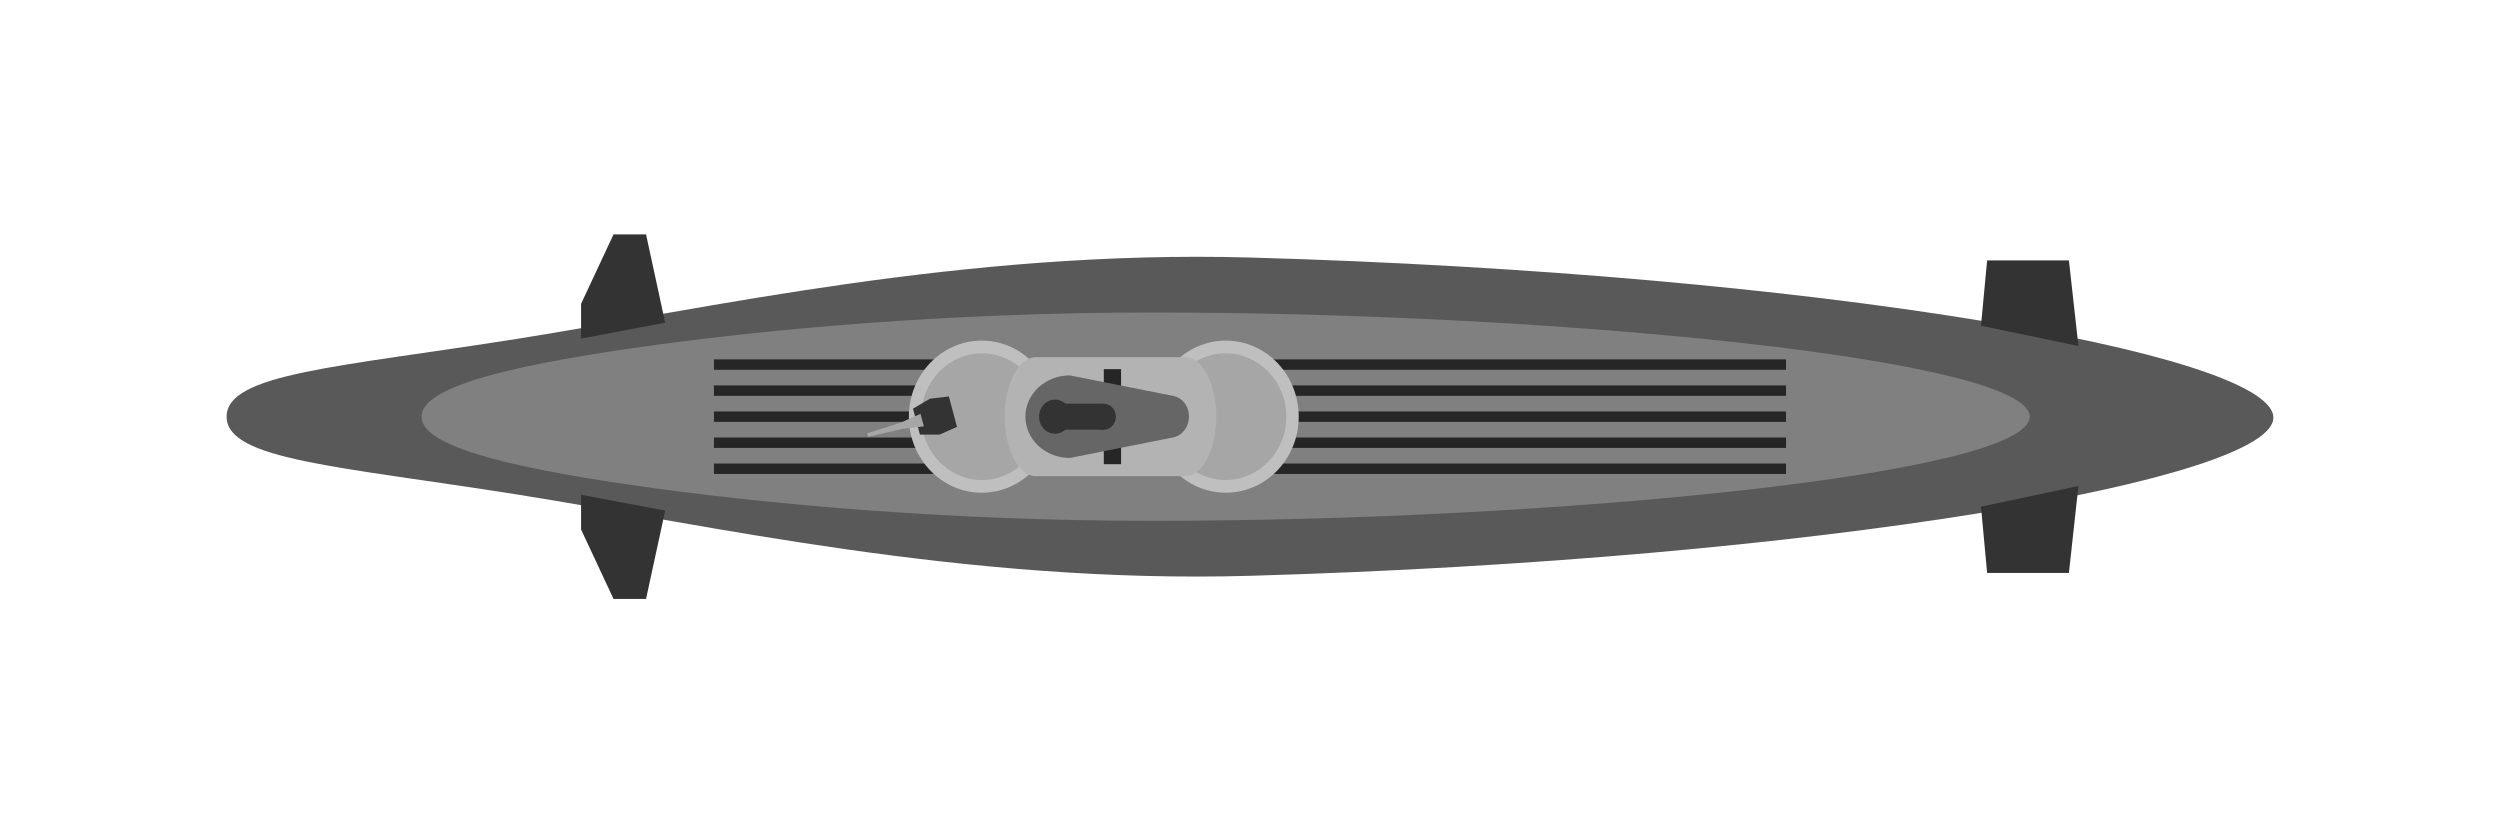
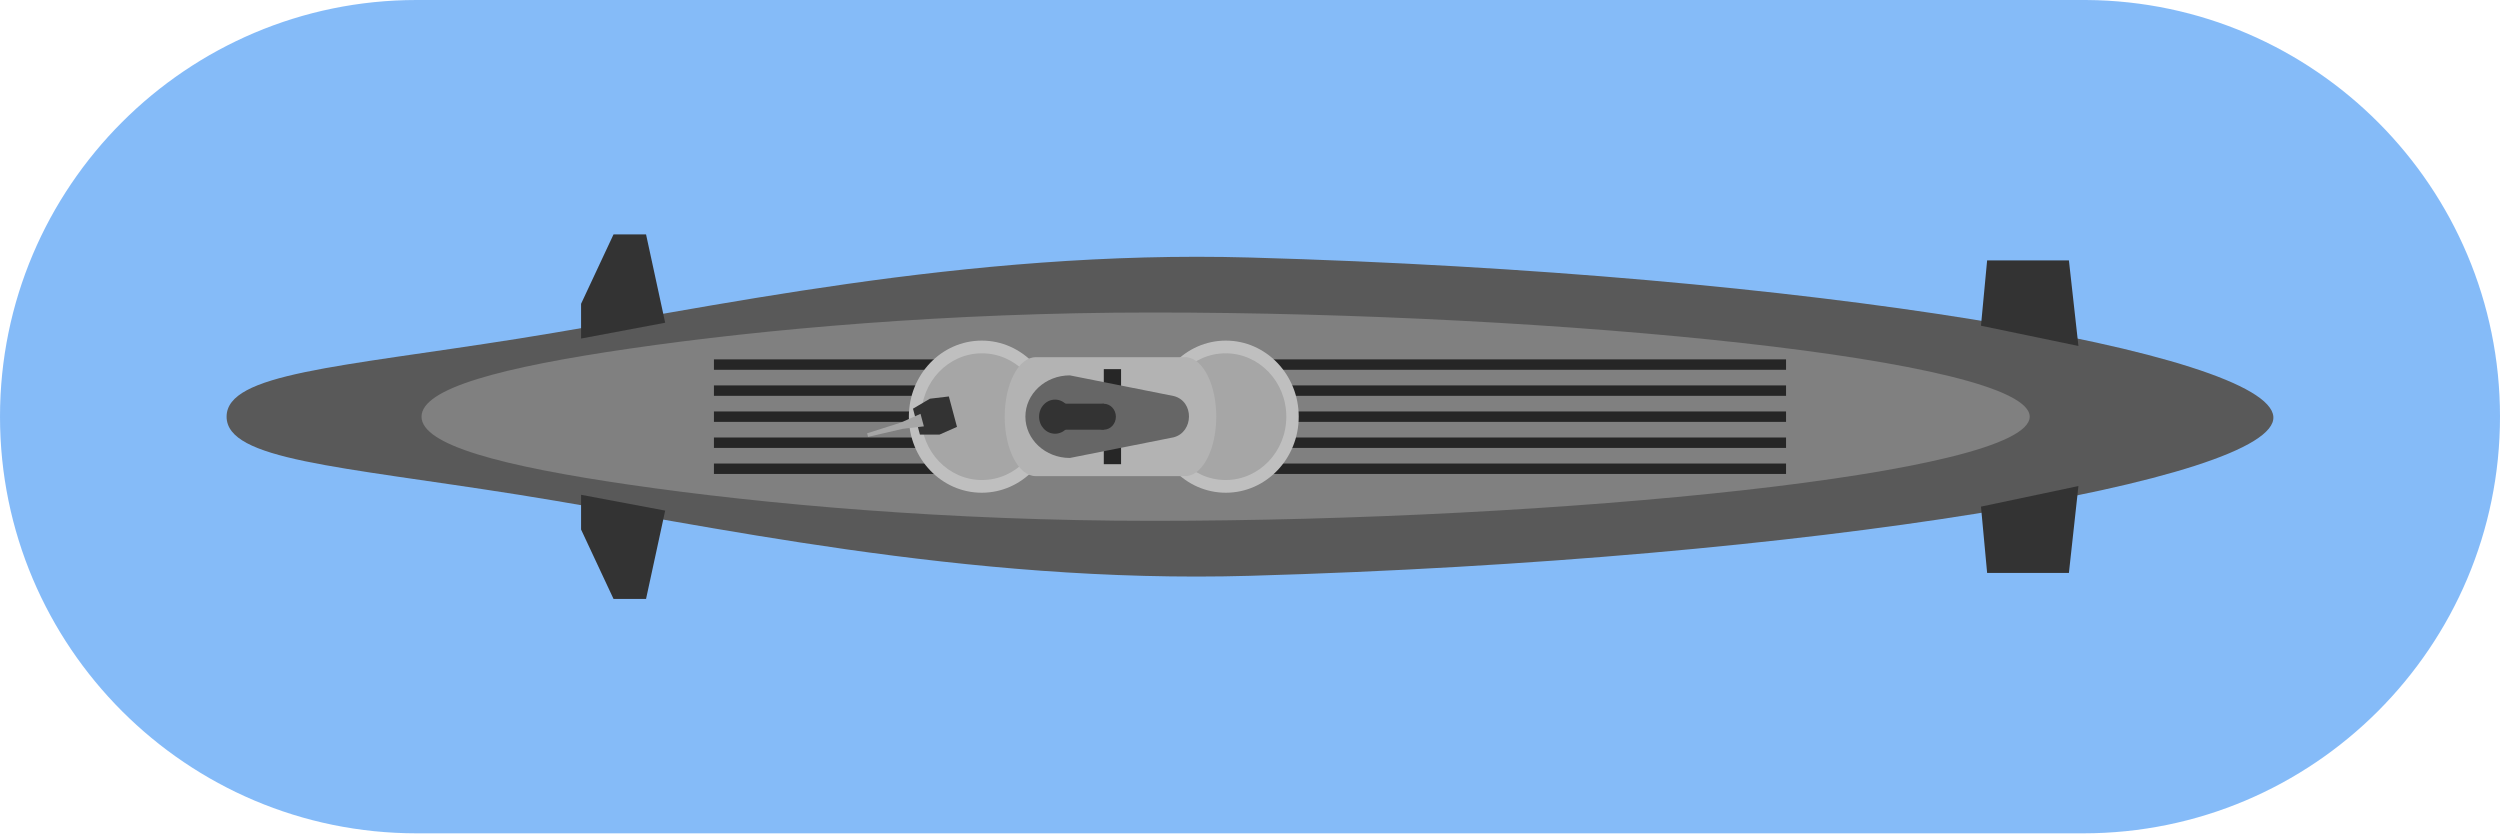
<svg xmlns="http://www.w3.org/2000/svg" width="100%" height="100%" viewBox="0 0 108 36" version="1.1" xml:space="preserve" style="fill-rule:evenodd;clip-rule:evenodd;stroke-linejoin:round;stroke-miterlimit:2;">
  <g>
+     <path d="M18,36c-9.934,0 -18,-8.066 -18,-18c0,-9.934 8.066,-18 18,-18l72,0l0.116,0c9.881,0.063 17.884,8.104 17.884,18c0,9.934 -8.066,18 -18,18l-72,0Z" style="fill:#0d79f2;fill-opacity:0.5;" />
    <path d="M9.789,18c0,-1.872 4.819,-2.135 12.632,-3.375c8.026,-1.274 19.236,-3.847 31.578,-3.5c24.38,0.685 44.008,4.129 44.21,6.875c0.2,2.712 -19.731,6.176 -44.21,6.875c-12.341,0.353 -23.552,-2.226 -31.578,-3.5c-7.813,-1.24 -12.632,-1.503 -12.632,-3.375Z" style="fill:#595959;" />
    <path d="M18.21,18c0,-1.225 3.442,-2.134 9.023,-2.945c5.733,-0.834 13.723,-1.555 22.556,-1.555c17.429,0 37.894,2.016 37.894,4.5c0,2.484 -20.465,4.5 -37.894,4.5c-8.833,0 -16.823,-0.721 -22.556,-1.555c-5.581,-0.811 -9.023,-1.72 -9.023,-2.945Z" style="fill:#808080;" />
-     <path d="M30.842,17.775l-0,0.45l46.315,-0l-0,-0.45l-46.315,0Z" style="fill:#262626;" />
-     <path d="M30.842,18.9l-0,0.45l46.315,-0l-0,-0.45l-46.315,0Z" style="fill:#262626;" />
-     <path d="M30.842,16.65l-0,0.45l46.315,-0l-0,-0.45l-46.315,0Z" style="fill:#262626;" />
-     <path d="M30.842,15.525l-0,0.45l46.315,-0l-0,-0.45l-46.315,0Z" style="fill:#262626;" />
-     <path d="M30.842,20.025l-0,0.45l46.315,-0l-0,-0.45l-46.315,0Z" style="fill:#262626;" />
-     <path d="M25.102,21.375l-0,1.5l1.403,3l1.404,-0l0.827,-3.817l-3.634,-0.683Z" style="fill:#333;" />
-     <path d="M25.102,14.625l-0,-1.5l1.403,-3l1.404,0l0.827,3.817l-3.634,0.683Z" style="fill:#333;" />
+     <rect x="30.842" y="17.775" width="46.315" height="0.45" style="fill:#262626;" />
+     <rect x="30.842" y="18.9" width="46.315" height="0.45" style="fill:#262626;" />
+     <rect x="30.842" y="16.65" width="46.315" height="0.45" style="fill:#262626;" />
+     <rect x="30.842" y="15.525" width="46.315" height="0.45" style="fill:#262626;" />
+     <rect x="30.842" y="20.025" width="46.315" height="0.45" style="fill:#262626;" />
+     <path d="M25.102,21.375l0,1.5l1.403,3l1.404,0l0.827,-3.817l-3.634,-0.683Z" style="fill:#333;" />
+     <path d="M25.102,14.625l0,-1.5l1.403,-3l1.404,0l0.827,3.817l-3.634,0.683Z" style="fill:#333;" />
    <path d="M85.578,21.886l4.21,-0.889l-0.411,3.753l-3.533,0l-0.266,-2.864Z" style="fill:#333;" />
    <path d="M85.578,14.071l4.21,0.875l-0.411,-3.696l-3.533,0l-0.266,2.821Z" style="fill:#333;" />
-     <path d="M39.263,18c-0,-1.814 1.411,-3.286 3.148,-3.286c1.738,-0 3.149,1.472 3.149,3.286c0,1.814 -1.411,3.286 -3.149,3.286c-1.737,0 -3.148,-1.472 -3.148,-3.286Z" style="fill:#bfbfbf;" />
-     <path d="M39.798,18c-0,-1.511 1.175,-2.737 2.622,-2.737c1.448,-0 2.623,1.226 2.623,2.737c0,1.511 -1.175,2.737 -2.623,2.737c-1.447,0 -2.622,-1.226 -2.622,-2.737Z" style="fill:#a6a6a6;" />
-     <path d="M49.807,18c-0,-1.814 1.411,-3.286 3.149,-3.286c1.738,-0 3.149,1.472 3.149,3.286c-0,1.814 -1.411,3.286 -3.149,3.286c-1.738,0 -3.149,-1.472 -3.149,-3.286Z" style="fill:#bfbfbf;" />
-     <path d="M50.324,18c0,-1.511 1.175,-2.737 2.623,-2.737c1.447,-0 2.622,1.226 2.622,2.737c0,1.511 -1.175,2.737 -2.622,2.737c-1.448,0 -2.623,-1.226 -2.623,-2.737Z" style="fill:#a6a6a6;" />
-     <path d="M51.293,20.569l-6.548,0c-0.741,0 -1.342,-1.151 -1.342,-2.569c-0,-1.418 0.601,-2.569 1.342,-2.569l6.548,-0l0,0.006c0.698,0.091 1.25,1.205 1.25,2.563c-0,1.358 -0.552,2.472 -1.25,2.563l0,0.006Z" style="fill:#b3b3b3;" />
-     <path d="M47.684,15.947l-0,4.106l0.746,-0l-0,-4.106l-0.746,0Z" style="fill:#262626;" />
-     <path d="M46.218,19.784c-1.06,-0 -1.921,-0.799 -1.921,-1.784c0,-0.985 0.861,-1.784 1.921,-1.784l4.483,0.892c0.901,0.223 0.867,1.561 -0,1.784l-4.483,0.892Z" style="fill:#666;" />
-     <path d="M44.888,18c0,-0.407 0.309,-0.737 0.69,-0.737c0.381,-0 0.69,0.33 0.69,0.737c0,0.407 -0.309,0.737 -0.69,0.737c-0.381,0 -0.69,-0.33 -0.69,-0.737Z" style="fill:#333;" />
-     <path d="M47.157,18.002c0,-0.309 0.235,-0.56 0.524,-0.56c0.29,-0 0.525,0.251 0.525,0.56c-0,0.309 -0.235,0.561 -0.525,0.561c-0.289,-0 -0.524,-0.252 -0.524,-0.561Z" style="fill:#333;" />
-     <path d="M45.578,17.438l0,1.125l2.106,-0l-0,-1.125l-2.106,-0Z" style="fill:#333;" />
+     <path d="M39.263,18c0,-1.814 1.411,-3.286 3.148,-3.286c1.738,0 3.149,1.472 3.149,3.286c0,1.814 -1.411,3.286 -3.149,3.286c-1.737,0 -3.148,-1.472 -3.148,-3.286Z" style="fill:#bfbfbf;" />
+     <path d="M39.798,18c0,-1.511 1.175,-2.737 2.622,-2.737c1.448,0 2.623,1.226 2.623,2.737c0,1.511 -1.175,2.737 -2.623,2.737c-1.447,0 -2.622,-1.226 -2.622,-2.737Z" style="fill:#a6a6a6;" />
+     <path d="M49.807,18c0,-1.814 1.411,-3.286 3.149,-3.286c1.738,0 3.149,1.472 3.149,3.286c0,1.814 -1.411,3.286 -3.149,3.286c-1.738,0 -3.149,-1.472 -3.149,-3.286Z" style="fill:#bfbfbf;" />
+     <path d="M50.324,18c0,-1.511 1.175,-2.737 2.623,-2.737c1.447,0 2.622,1.226 2.622,2.737c0,1.511 -1.175,2.737 -2.622,2.737c-1.448,0 -2.623,-1.226 -2.623,-2.737Z" style="fill:#a6a6a6;" />
+     <path d="M51.293,20.569l-6.548,0c-0.741,0 -1.342,-1.151 -1.342,-2.569c0,-1.418 0.601,-2.569 1.342,-2.569l6.548,0l0,0.006c0.698,0.091 1.25,1.205 1.25,2.563c0,1.358 -0.552,2.472 -1.25,2.563l0,0.006Z" style="fill:#b3b3b3;" />
+     <rect x="47.684" y="15.947" width="0.746" height="4.106" style="fill:#262626;" />
+     <path d="M46.218,19.784c-1.06,0 -1.921,-0.799 -1.921,-1.784c0,-0.985 0.861,-1.784 1.921,-1.784l4.483,0.892c0.901,0.223 0.867,1.561 0,1.784l-4.483,0.892Z" style="fill:#666;" />
+     <path d="M44.888,18c0,-0.407 0.309,-0.737 0.69,-0.737c0.381,0 0.69,0.33 0.69,0.737c0,0.407 -0.309,0.737 -0.69,0.737c-0.381,0 -0.69,-0.33 -0.69,-0.737Z" style="fill:#333;" />
+     <path d="M47.157,18.002c-0,-0.309 0.235,-0.56 0.524,-0.56c0.29,0 0.525,0.251 0.525,0.56c-0,0.309 -0.235,0.561 -0.525,0.561c-0.289,0 -0.524,-0.252 -0.524,-0.561Z" style="fill:#333;" />
+     <rect x="45.578" y="17.438" width="2.106" height="1.125" style="fill:#333;" />
    <g>
      <path d="M41.342,18.441l-0.756,0.334l-0.845,0.001l-0.3,-1.121l0.73,-0.431l0.819,-0.097l0.352,1.314Z" style="fill:#333;" />
      <path d="M38.917,18.255l-1.458,0.464l0.042,0.154l1.489,-0.347l0.921,-0.107l-0.145,-0.542l-0.849,0.378Z" style="fill:#a6a6a6;" />
    </g>
  </g>
</svg>
